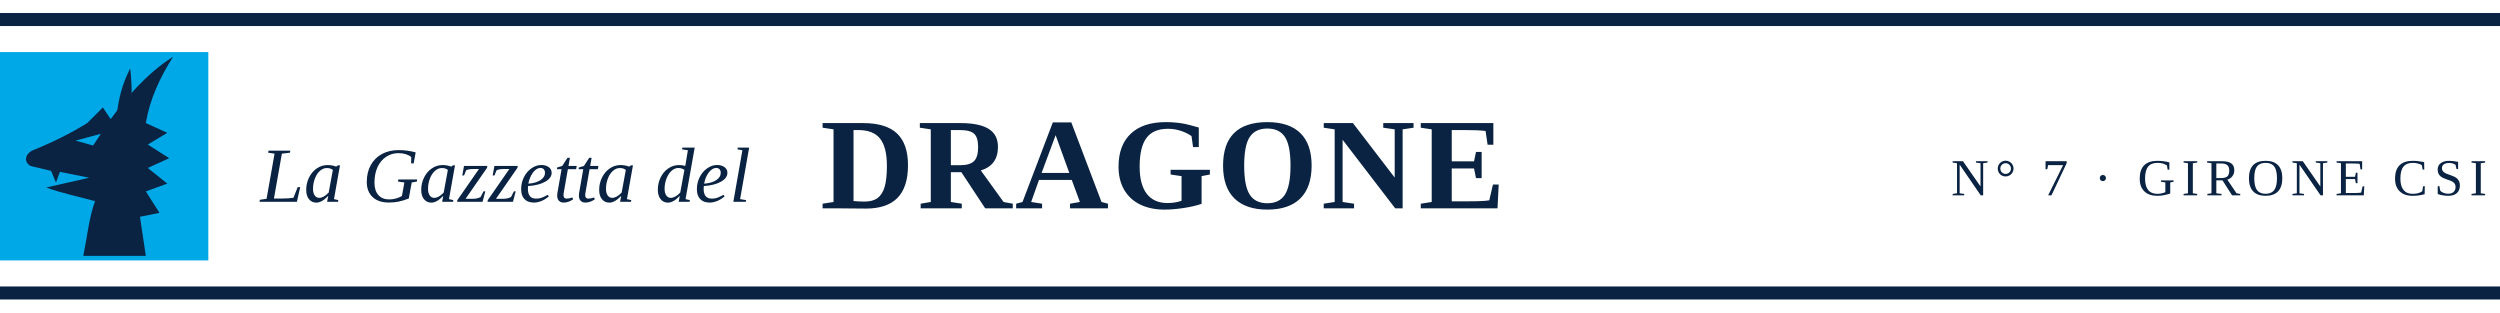
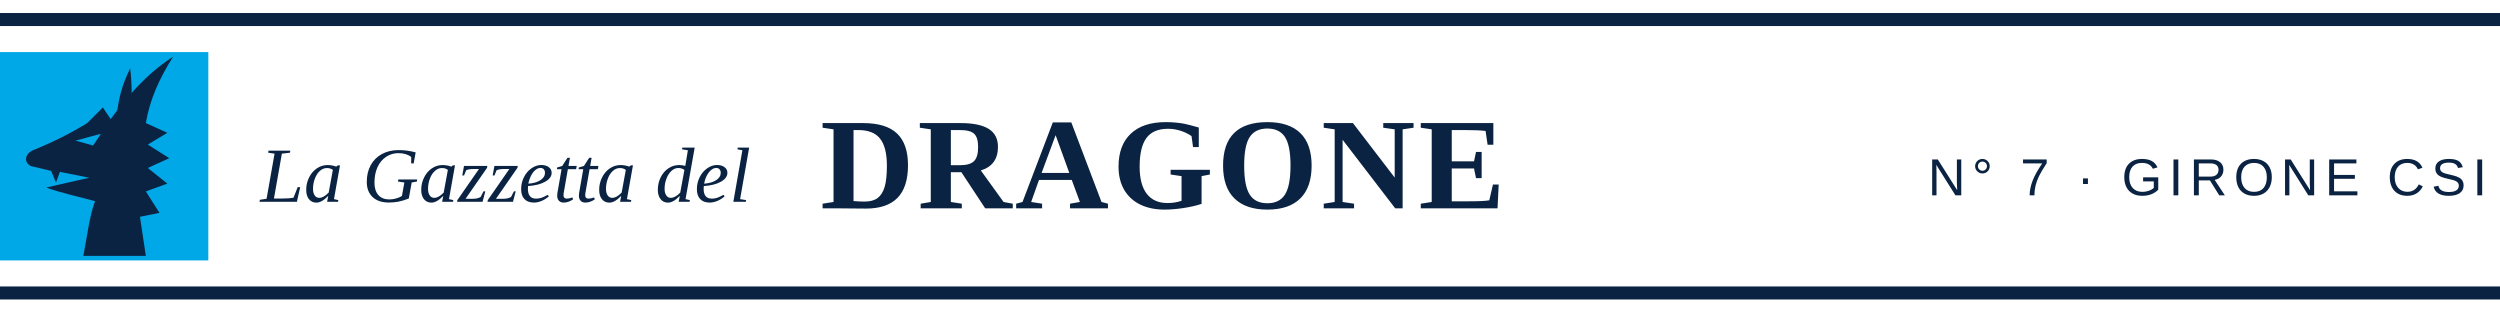
<svg xmlns="http://www.w3.org/2000/svg" viewBox="0 0 768 96">
  <rect x="0" y="4" width="768" height="4" fill="#0A2342" />
  <rect x="0" y="88" width="768" height="4" fill="#0A2342" />
  <rect x="0" y="16" width="64" height="64" fill="#00A8E8" />
  <clipPath id="earc">
    <rect x="0" y="16" width="64" height="64" />
  </clipPath>
  <g clip-path="url(#earc)">
    <g transform="translate(-8 9) scale(0.3)" fill="#0A2342">
      <path d="M146 90 C148 70 152 56 160 40 C162 58 162 74 160 92 Z" />
      <path fill-rule="evenodd" d="M140 92 C156 70 176 46 204 28 C190 50 180 72 176 96 L198 106 L178 118 L200 132 L178 142 L198 158 L176 166 L190 188 L170 192 L176 232 L112 232 C116 212 118 192 124 176 C110 172 90 168 74 162 L118 152 L88 146 L84 157 L79 145 L58 140 C51 136 52 128 60 124 C80 116 100 106 116 96 L132 80 Z M104 114 L130 107 L122 119 Z" />
    </g>
  </g>
  <text x="80" y="62" font-family="Georgia, 'Times New Roman', serif" font-size="24" font-style="italic" fill="#0A2342">La Gazzetta del</text>
  <text x="252" y="64" font-family="Georgia, 'Times New Roman', serif" font-size="40" font-weight="700" letter-spacing="1" fill="#0A2342">DRAGONE</text>
-   <text x="764" y="60" font-family="Georgia, 'Times New Roman', serif" font-size="16" letter-spacing="2" text-anchor="end" fill="#0A2342">N° 7 · GIRONE CSI</text>
+   <text x="764" y="60" font-family="'Franklin Gothic Demi', 'Franklin Gothic Medium', Arial, sans-serif" font-size="16" letter-spacing="2" text-anchor="end" fill="#0A2342">N° 7 · GIRONE CSI</text>
</svg>
